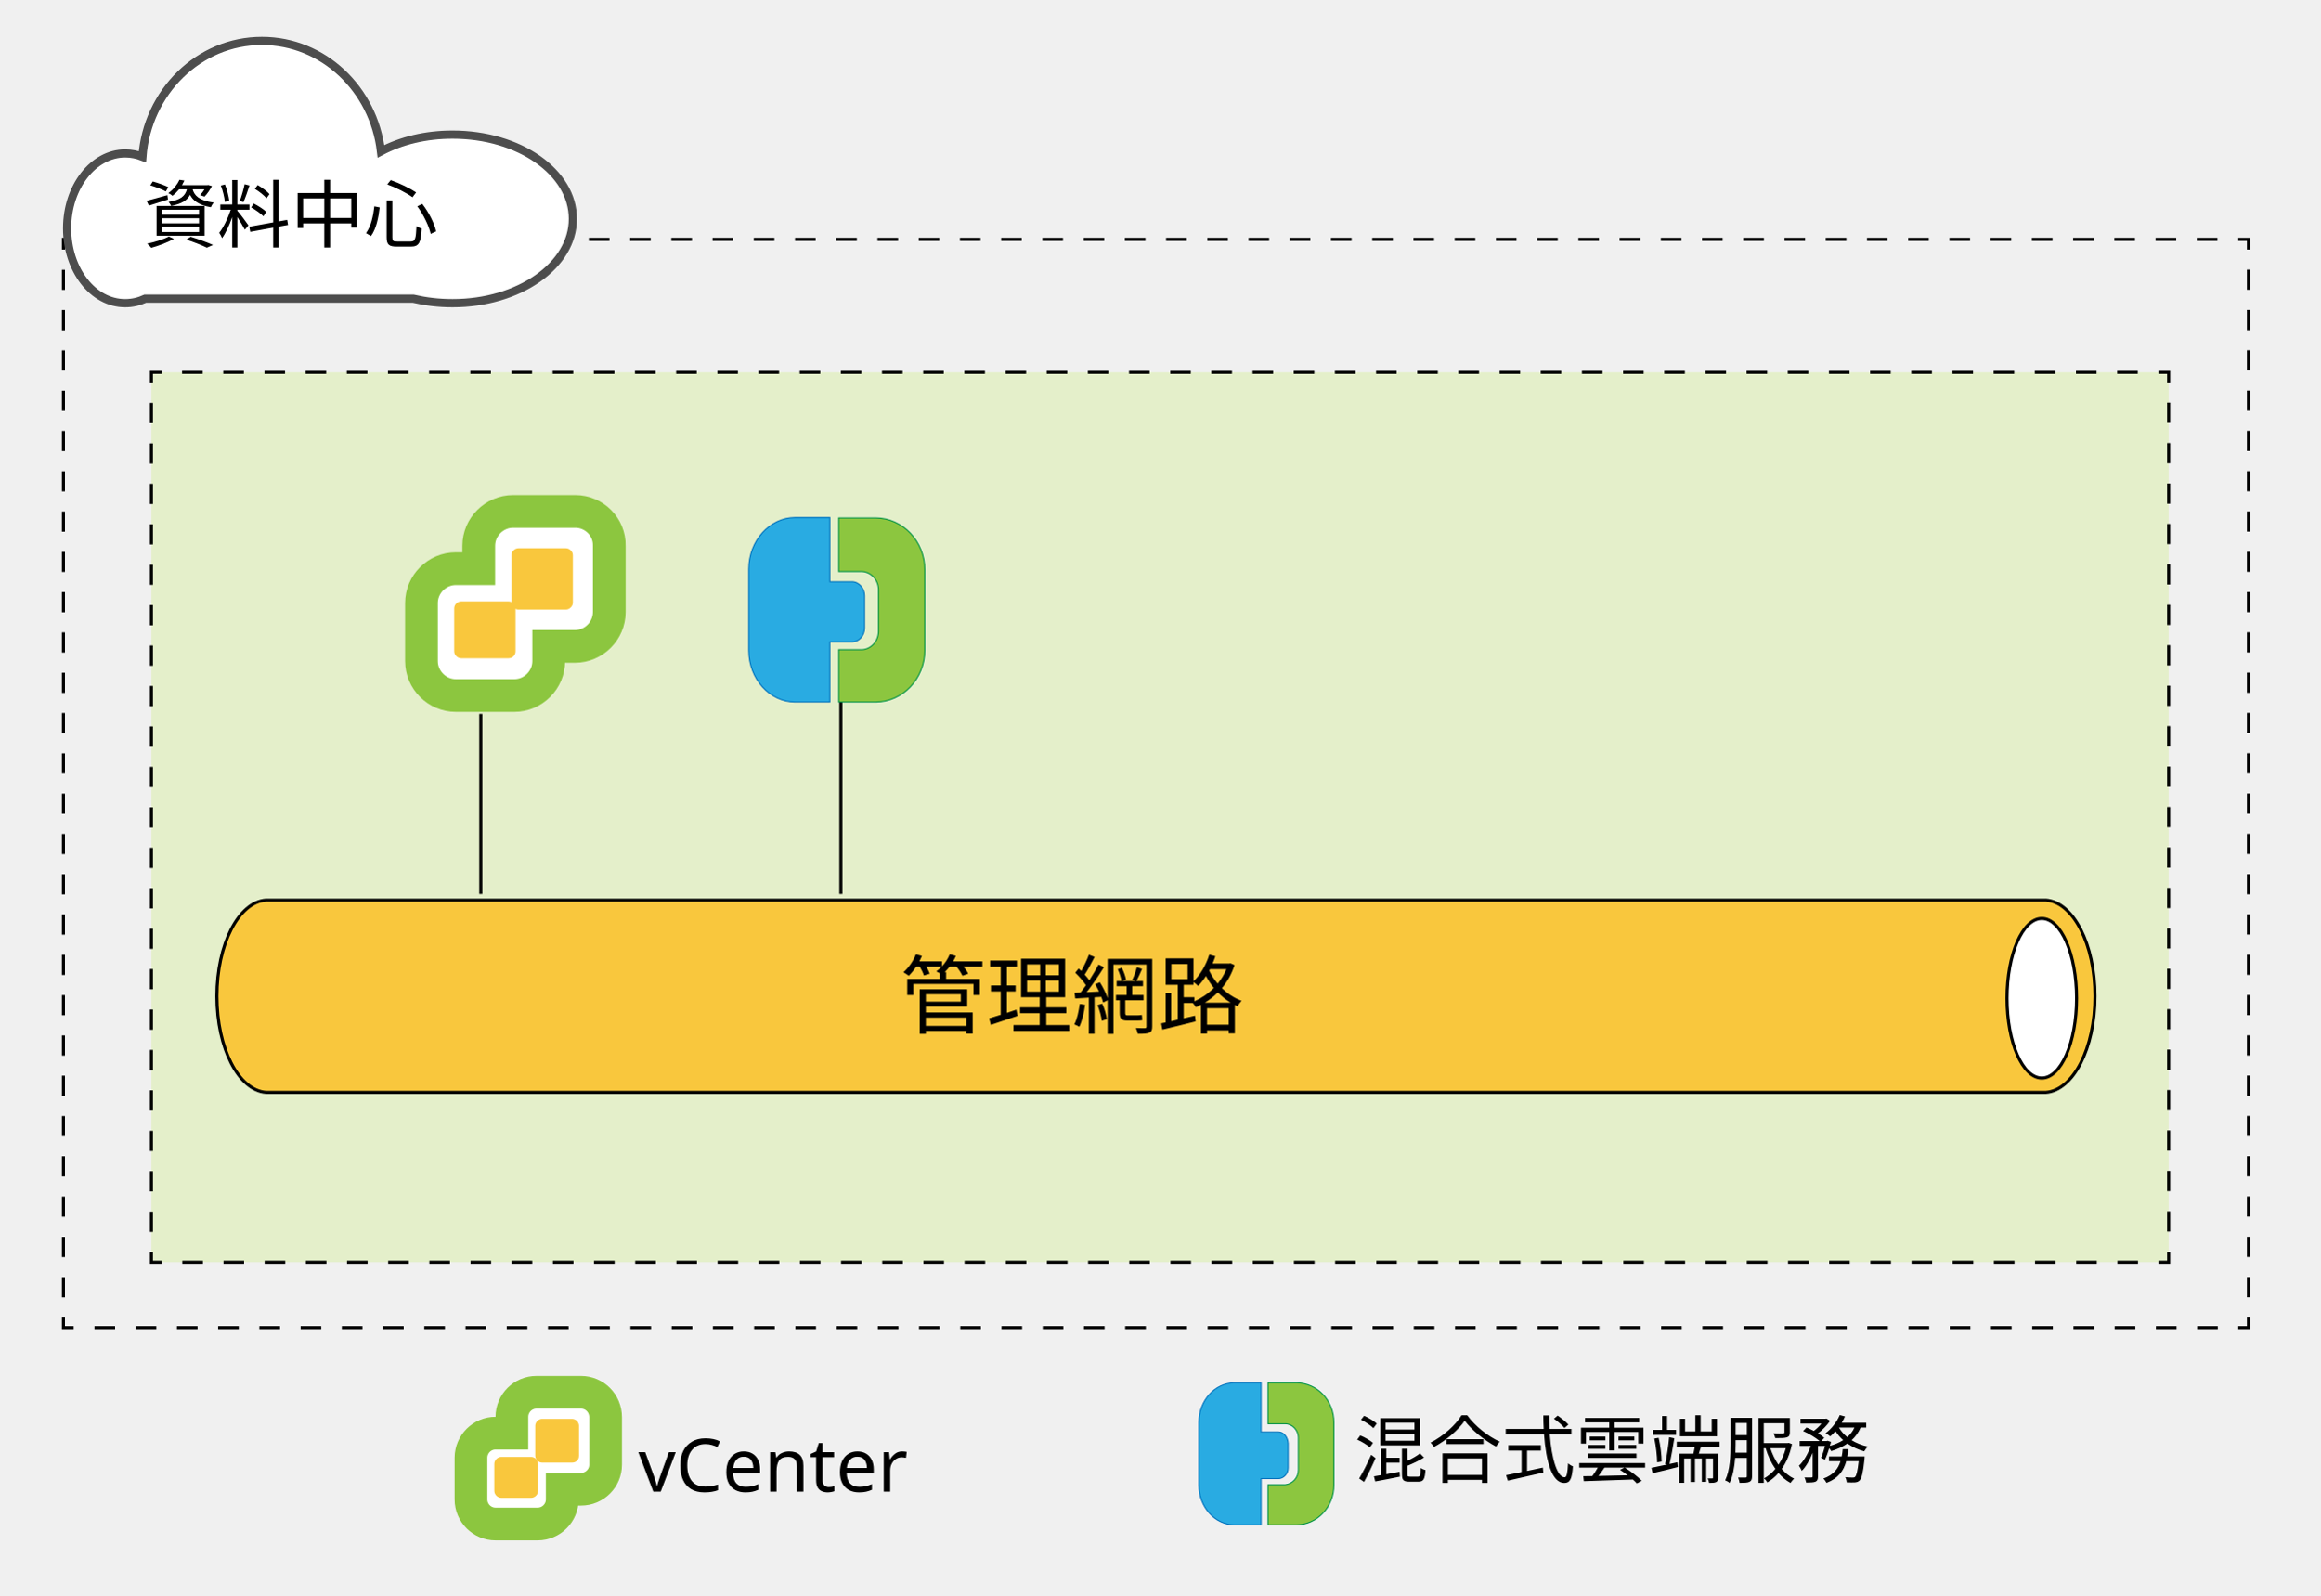
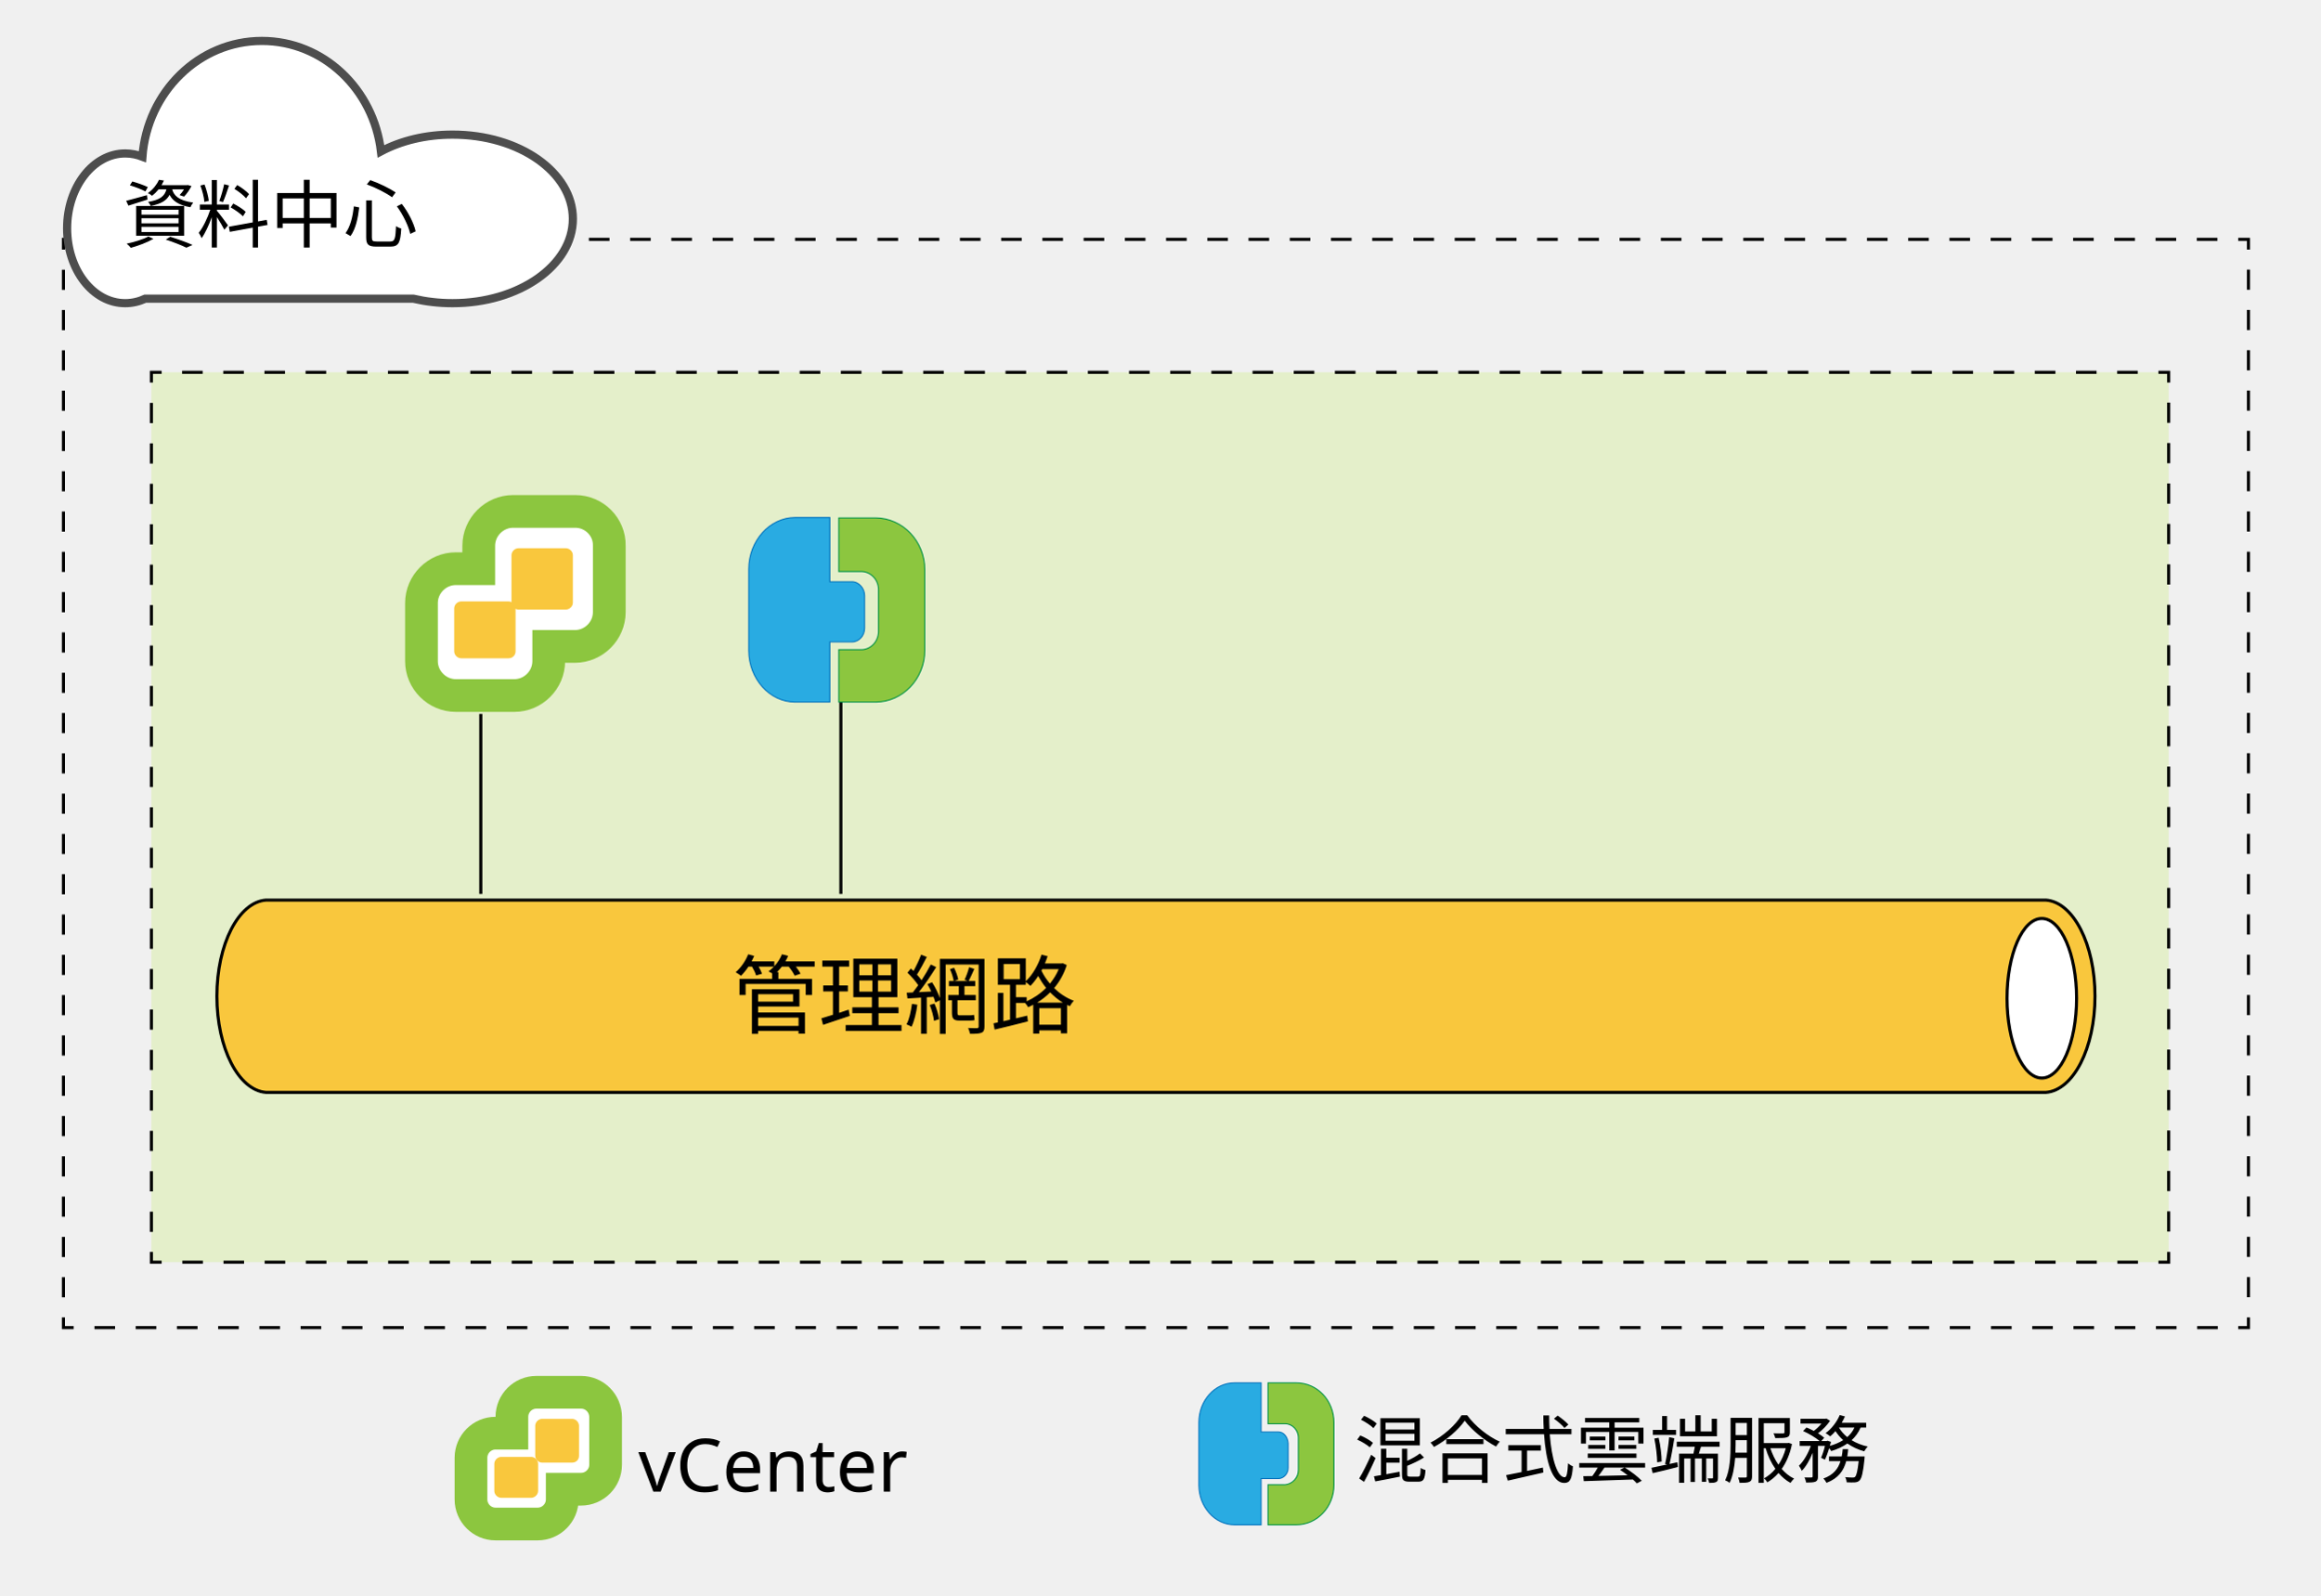
<svg xmlns="http://www.w3.org/2000/svg" version="1.1" x="0px" y="0px" viewBox="0 0 567 390" style="enable-background:new 0 0 567 390;" xml:space="preserve">
  <style type="text/css">
	.st0{fill:#E4EFCA;}
	.st1{fill:none;stroke:#000000;stroke-width:0.75;stroke-miterlimit:10;}
	.st2{fill:none;stroke:#000000;stroke-width:0.75;stroke-miterlimit:10;stroke-dasharray:5.031,5.031;}
	.st3{fill:none;stroke:#000000;stroke-width:0.75;stroke-miterlimit:10;stroke-dasharray:4.942,4.942;}
	.st4{fill:none;stroke:#000000;stroke-width:0.75;stroke-miterlimit:10;stroke-dasharray:5.038,5.038;}
	.st5{fill:none;stroke:#000000;stroke-width:0.75;stroke-miterlimit:10;stroke-dasharray:4.925,4.925;}
	.st6{fill:#FFFFFF;stroke:#8CC63F;stroke-width:8;stroke-miterlimit:10;}
	.st7{fill:#F9C73D;}
	.st8{font-family:'MyriadPro-Regular';}
	.st9{font-size:18px;}
	.st10{fill:#8CC63F;stroke:#009245;stroke-width:0.25;stroke-miterlimit:10;}
	.st11{fill:#29ABE2;stroke:#0071BC;stroke-width:0.25;stroke-miterlimit:10;}
	.st12{fill:#F9C73D;stroke:#000000;stroke-width:0.75;stroke-miterlimit:10;}
	.st13{fill:#FFFFFF;stroke:#000000;stroke-width:0.75;stroke-miterlimit:10;}
	.st14{font-size:21px;}
	.st15{fill:#FFFFFF;stroke:#4D4D4D;stroke-width:2;stroke-miterlimit:10;}
</style>
  <g id="inner_box">
    <g>
      <rect x="37" y="91" class="st0" width="493" height="217.5" />
      <g>
        <polyline class="st1" points="530,306 530,308.5 527.5,308.5    " />
        <line class="st2" x1="522.5" y1="308.5" x2="42" y2="308.5" />
        <polyline class="st1" points="39.5,308.5 37,308.5 37,306    " />
        <line class="st3" x1="37" y1="301.1" x2="37" y2="96" />
        <polyline class="st1" points="37,93.5 37,91 39.5,91    " />
        <line class="st2" x1="44.5" y1="91" x2="525" y2="91" />
        <polyline class="st1" points="527.5,91 530,91 530,93.5    " />
        <line class="st3" x1="530" y1="98.4" x2="530" y2="303.5" />
      </g>
    </g>
  </g>
  <g id="outter_box">
    <g>
      <g>
        <polyline class="st1" points="549.5,322 549.5,324.5 547,324.5    " />
        <line class="st4" x1="542" y1="324.5" x2="20.5" y2="324.5" />
        <polyline class="st1" points="18,324.5 15.5,324.5 15.5,322    " />
        <line class="st5" x1="15.5" y1="317.1" x2="15.5" y2="63.5" />
        <polyline class="st1" points="15.5,61 15.5,58.5 18,58.5    " />
        <line class="st4" x1="23" y1="58.5" x2="544.5" y2="58.5" />
        <polyline class="st1" points="547,58.5 549.5,58.5 549.5,61    " />
        <line class="st5" x1="549.5" y1="65.9" x2="549.5" y2="319.5" />
      </g>
    </g>
  </g>
  <g id="lines">
</g>
  <g id="bottom_explanation">
    <g>
      <g>
        <path class="st6" d="M142,340.3h-10.9c-3.3,0-6,2.7-6,6v4h-4c-3.3,0-6,2.7-6,6v10.2c0,3.3,2.7,6,6,6h10.3c3.3,0,6-2.7,6-6V364     h4.6c3.3,0,6-2.7,6-6v-11.6C148,343,145.3,340.3,142,340.3z" />
        <path class="st7" d="M129.8,366.1h-7.3c-0.9,0-1.7-0.8-1.7-1.7v-6.6c0-0.9,0.8-1.7,1.7-1.7h7.3c0.9,0,1.7,0.8,1.7,1.7v6.6     C131.5,365.3,130.7,366.1,129.8,366.1z" />
        <path class="st7" d="M139.8,357.5h-7.3c-0.9,0-1.7-0.8-1.7-1.7v-7.3c0-0.9,0.8-1.7,1.7-1.7h7.3c0.9,0,1.7,0.8,1.7,1.7v7.3     C141.5,356.8,140.8,357.5,139.8,357.5z" />
      </g>
      <text transform="matrix(1 0 0 1 156 364.5854)" class="st8 st9">vCenter</text>
    </g>
    <g>
      <g>
        <path class="st10" d="M317.3,359.3v-7.9c0-1.9-1.5-3.4-3.2-3.4h-4.2V338h6.9c5.1,0,9.2,4.3,9.2,9.7v15.3c0,5.3-4.1,9.7-9.2,9.7     h-6.9v-9.8h4.2C315.9,362.7,317.3,361.2,317.3,359.3z" />
        <path class="st11" d="M312.4,350h-4.2V338h-6.5c-4.8,0-8.7,4.3-8.7,9.7v15.3c0,5.3,3.9,9.7,8.7,9.7h6.5v-11.3h4.2     c1.3,0,2.4-1.2,2.4-2.6v-6C314.7,351.2,313.7,350,312.4,350z" />
      </g>
      <text transform="matrix(1 0 0 1 331 361)" class="st8 st9">混合式雲端服務</text>
    </g>
  </g>
  <g id="hybrid_cloud_services">
    <g>
      <line class="st1" x1="205.5" y1="171.5" x2="205.5" y2="218.5" />
      <g>
        <path class="st10" d="M214.7,154.3v-10.2c0-2.4-1.9-4.4-4.2-4.4H205v-13.1h9c6.6,0,12,5.7,12,12.6V159c0,6.9-5.4,12.6-12,12.6h-9     v-12.8h5.5C212.8,158.8,214.7,156.8,214.7,154.3z" />
        <path class="st11" d="M208.2,142.2h-5.4v-15.7h-8.5c-6.2,0-11.3,5.7-11.3,12.6V159c0,6.9,5.1,12.6,11.3,12.6h8.5v-14.7h5.4     c1.7,0,3.1-1.5,3.1-3.4v-7.9C211.3,143.8,209.9,142.2,208.2,142.2z" />
      </g>
    </g>
  </g>
  <g id="mngt_network">
    <g>
      <path class="st12" d="M512,243.5c0-12.7-5.3-23-12-23.5v0H65v0c-6.7,0.5-12,10.8-12,23.5c0,12.7,5.3,23,12,23.5v0h435v0    C506.7,266.5,512,256.2,512,243.5z" />
      <ellipse class="st13" cx="499" cy="244" rx="8.5" ry="19.5" />
    </g>
-     <text transform="matrix(1 0 0 1 220 251)" class="st8 st14">管理網路</text>
+     <text transform="matrix(1 0 0 1 179 251)" class="st8 st14">管理網路</text>
  </g>
  <g id="vcenter">
    <g>
      <line class="st1" x1="117.5" y1="174.5" x2="117.5" y2="218.5" />
      <g>
        <path class="st6" d="M140.6,125h-15.2c-4.6,0-8.4,3.8-8.4,8.4v5.6h-5.6c-4.6,0-8.4,3.8-8.4,8.4v14.2c0,4.6,3.8,8.4,8.4,8.4h14.3     c4.6,0,8.4-3.8,8.4-8.4V158h6.4c4.6,0,8.4-3.8,8.4-8.4v-16.2C149,128.8,145.2,125,140.6,125z" />
        <path class="st7" d="M124.3,160.9h-11.6c-0.9,0-1.7-0.8-1.7-1.7v-10.5c0-0.9,0.8-1.7,1.7-1.7h11.6c0.9,0,1.7,0.8,1.7,1.7v10.5     C126,160.2,125.2,160.9,124.3,160.9z" />
        <path class="st7" d="M138.3,149h-11.6c-0.9,0-1.7-0.8-1.7-1.7v-11.6c0-0.9,0.8-1.7,1.7-1.7h11.6c0.9,0,1.7,0.8,1.7,1.7v11.6     C140,148.2,139.2,149,138.3,149z" />
      </g>
    </g>
  </g>
  <g id="Layer_2">
    <g>
      <path class="st15" d="M110.6,32.9c-6.6,0-12.6,1.5-17.5,4.1c-1.8-15.2-14.1-27-29.1-27c-15.4,0-28,12.5-29.2,28.3    c-1.3-0.5-2.7-0.8-4.2-0.8c-7.8,0-14.2,8.2-14.2,18.3c0,10.1,6.3,18.3,14.2,18.3c1.7,0,3.4-0.4,4.9-1.1h65.5    c3,0.7,6.2,1.1,9.6,1.1c16.2,0,29.4-9.2,29.4-20.6C140,42.1,126.9,32.9,110.6,32.9z" />
-       <text transform="matrix(1 0 0 1 35 59.0682)" class="st8 st9">資料中心</text>
+       <text transform="matrix(1 0 0 1 30 59.0682)" class="st8 st9">資料中心</text>
    </g>
  </g>
</svg>
